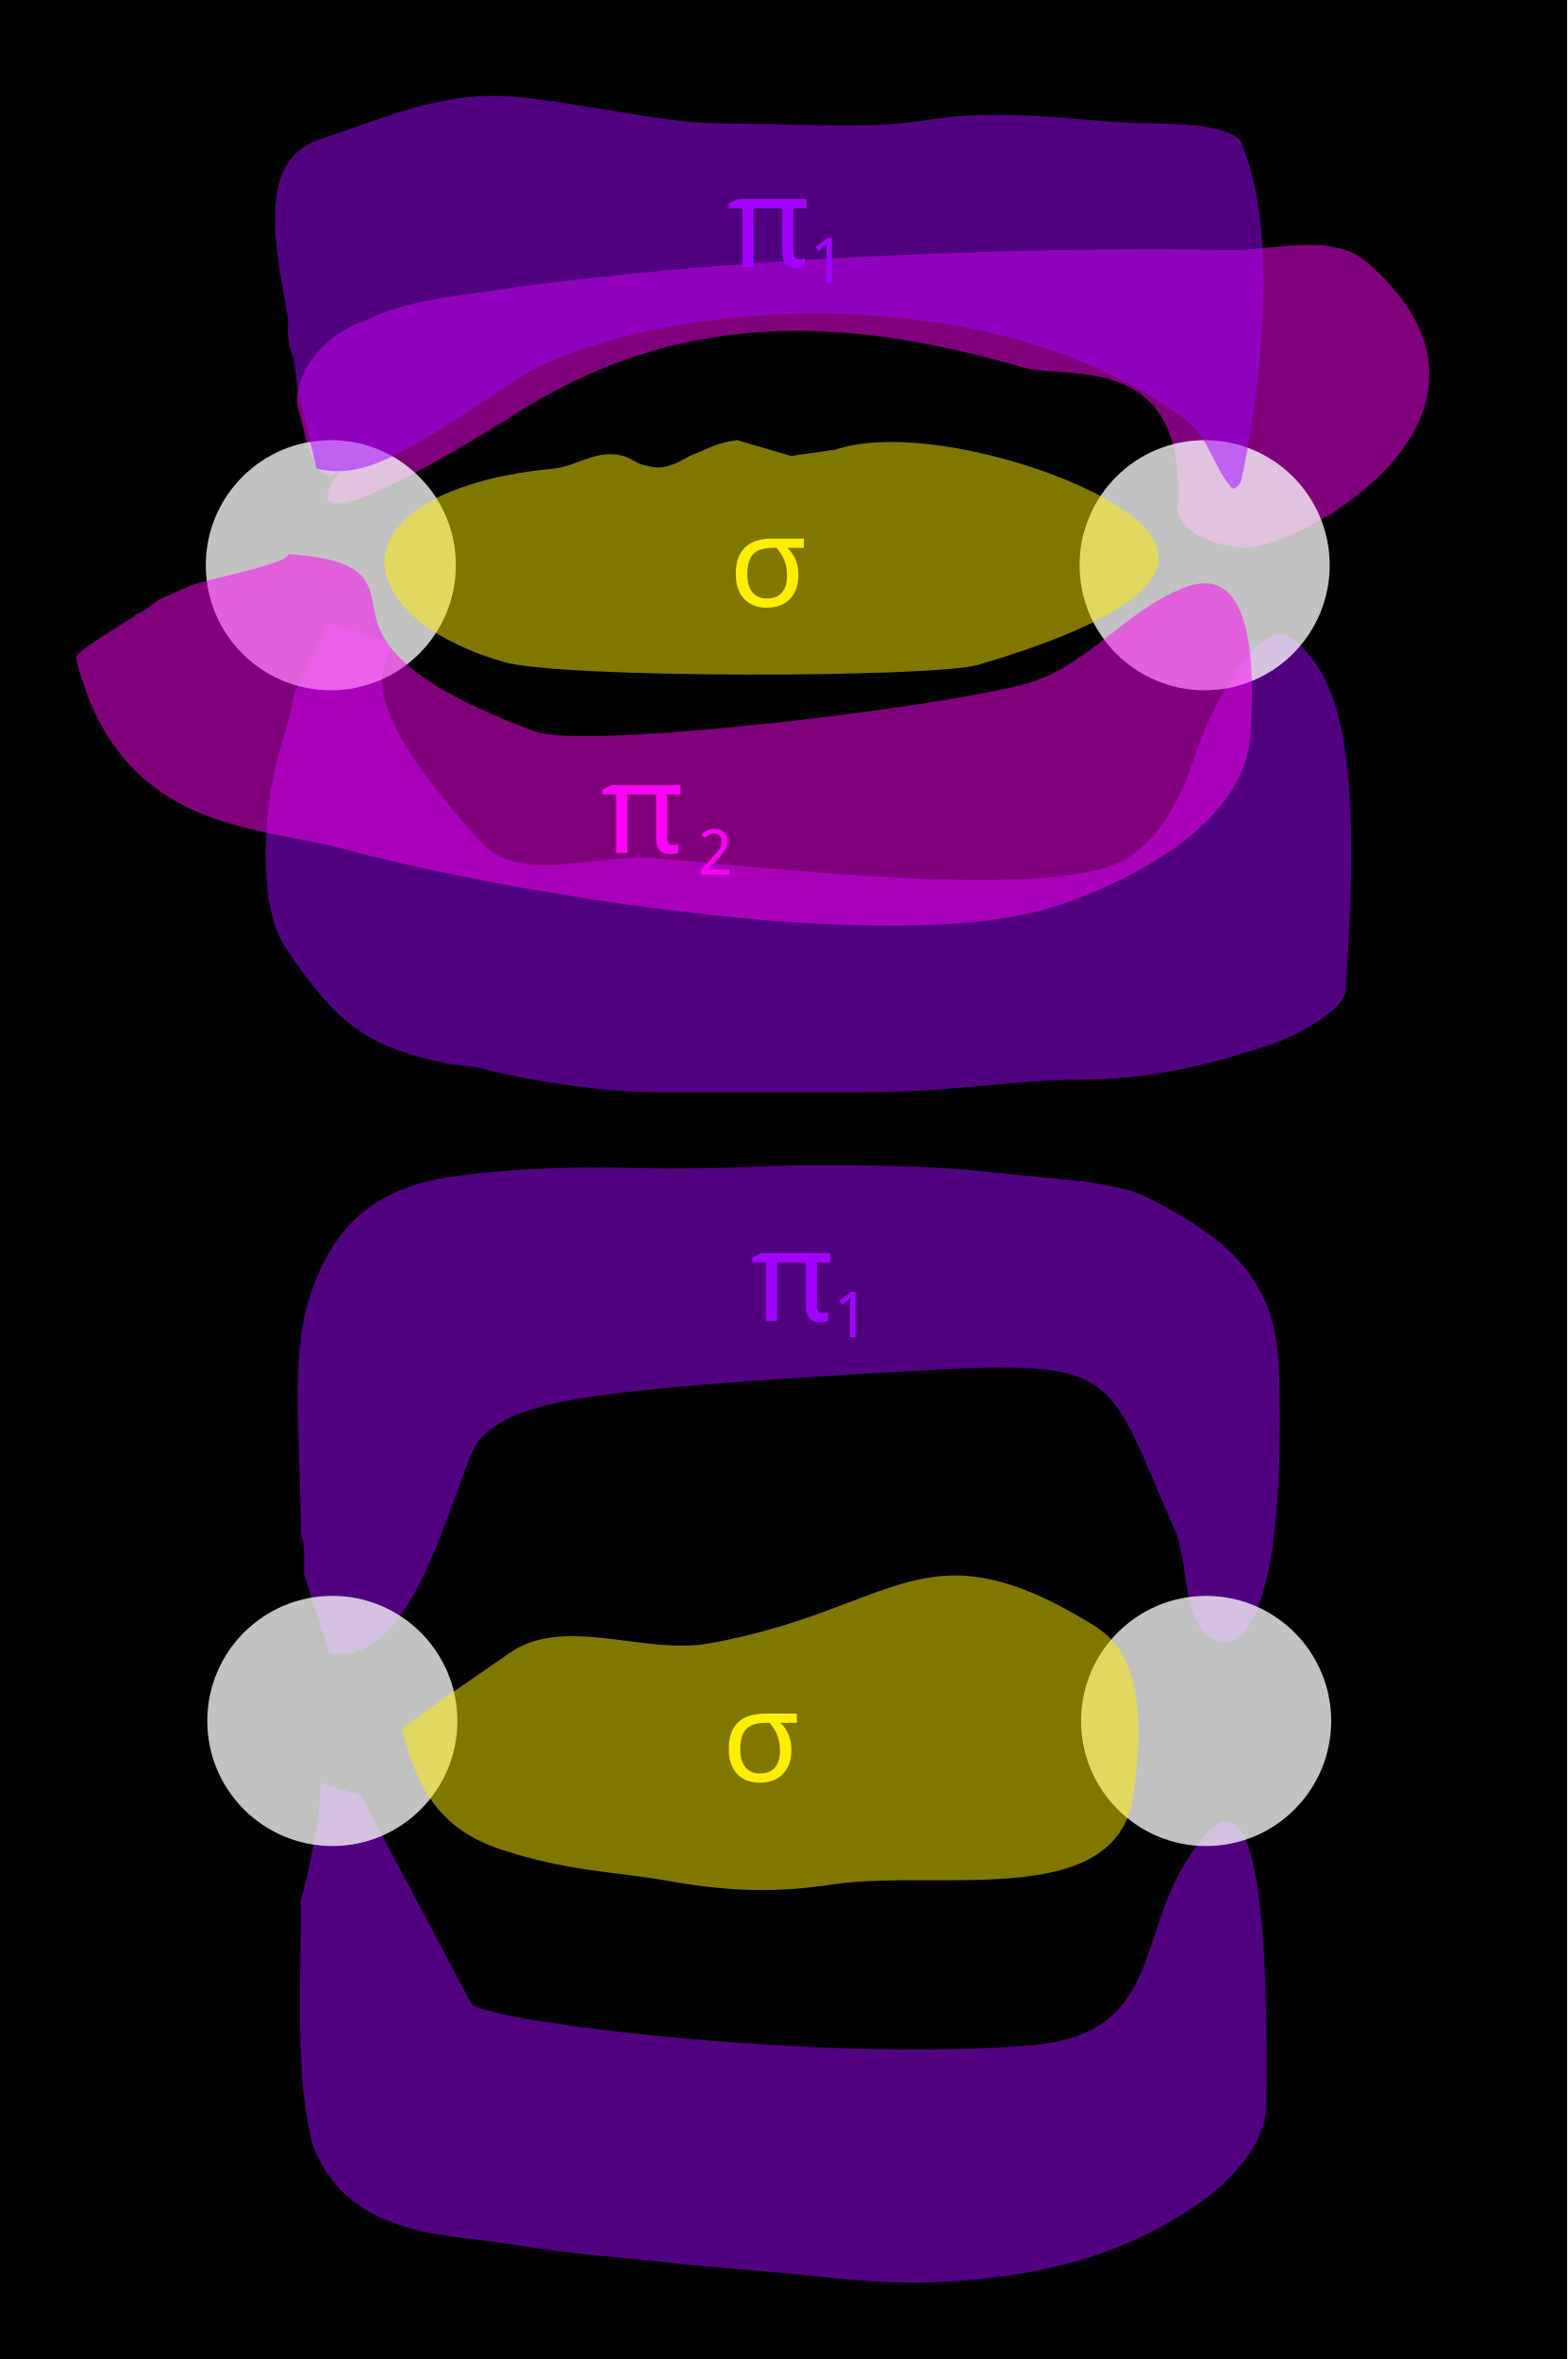
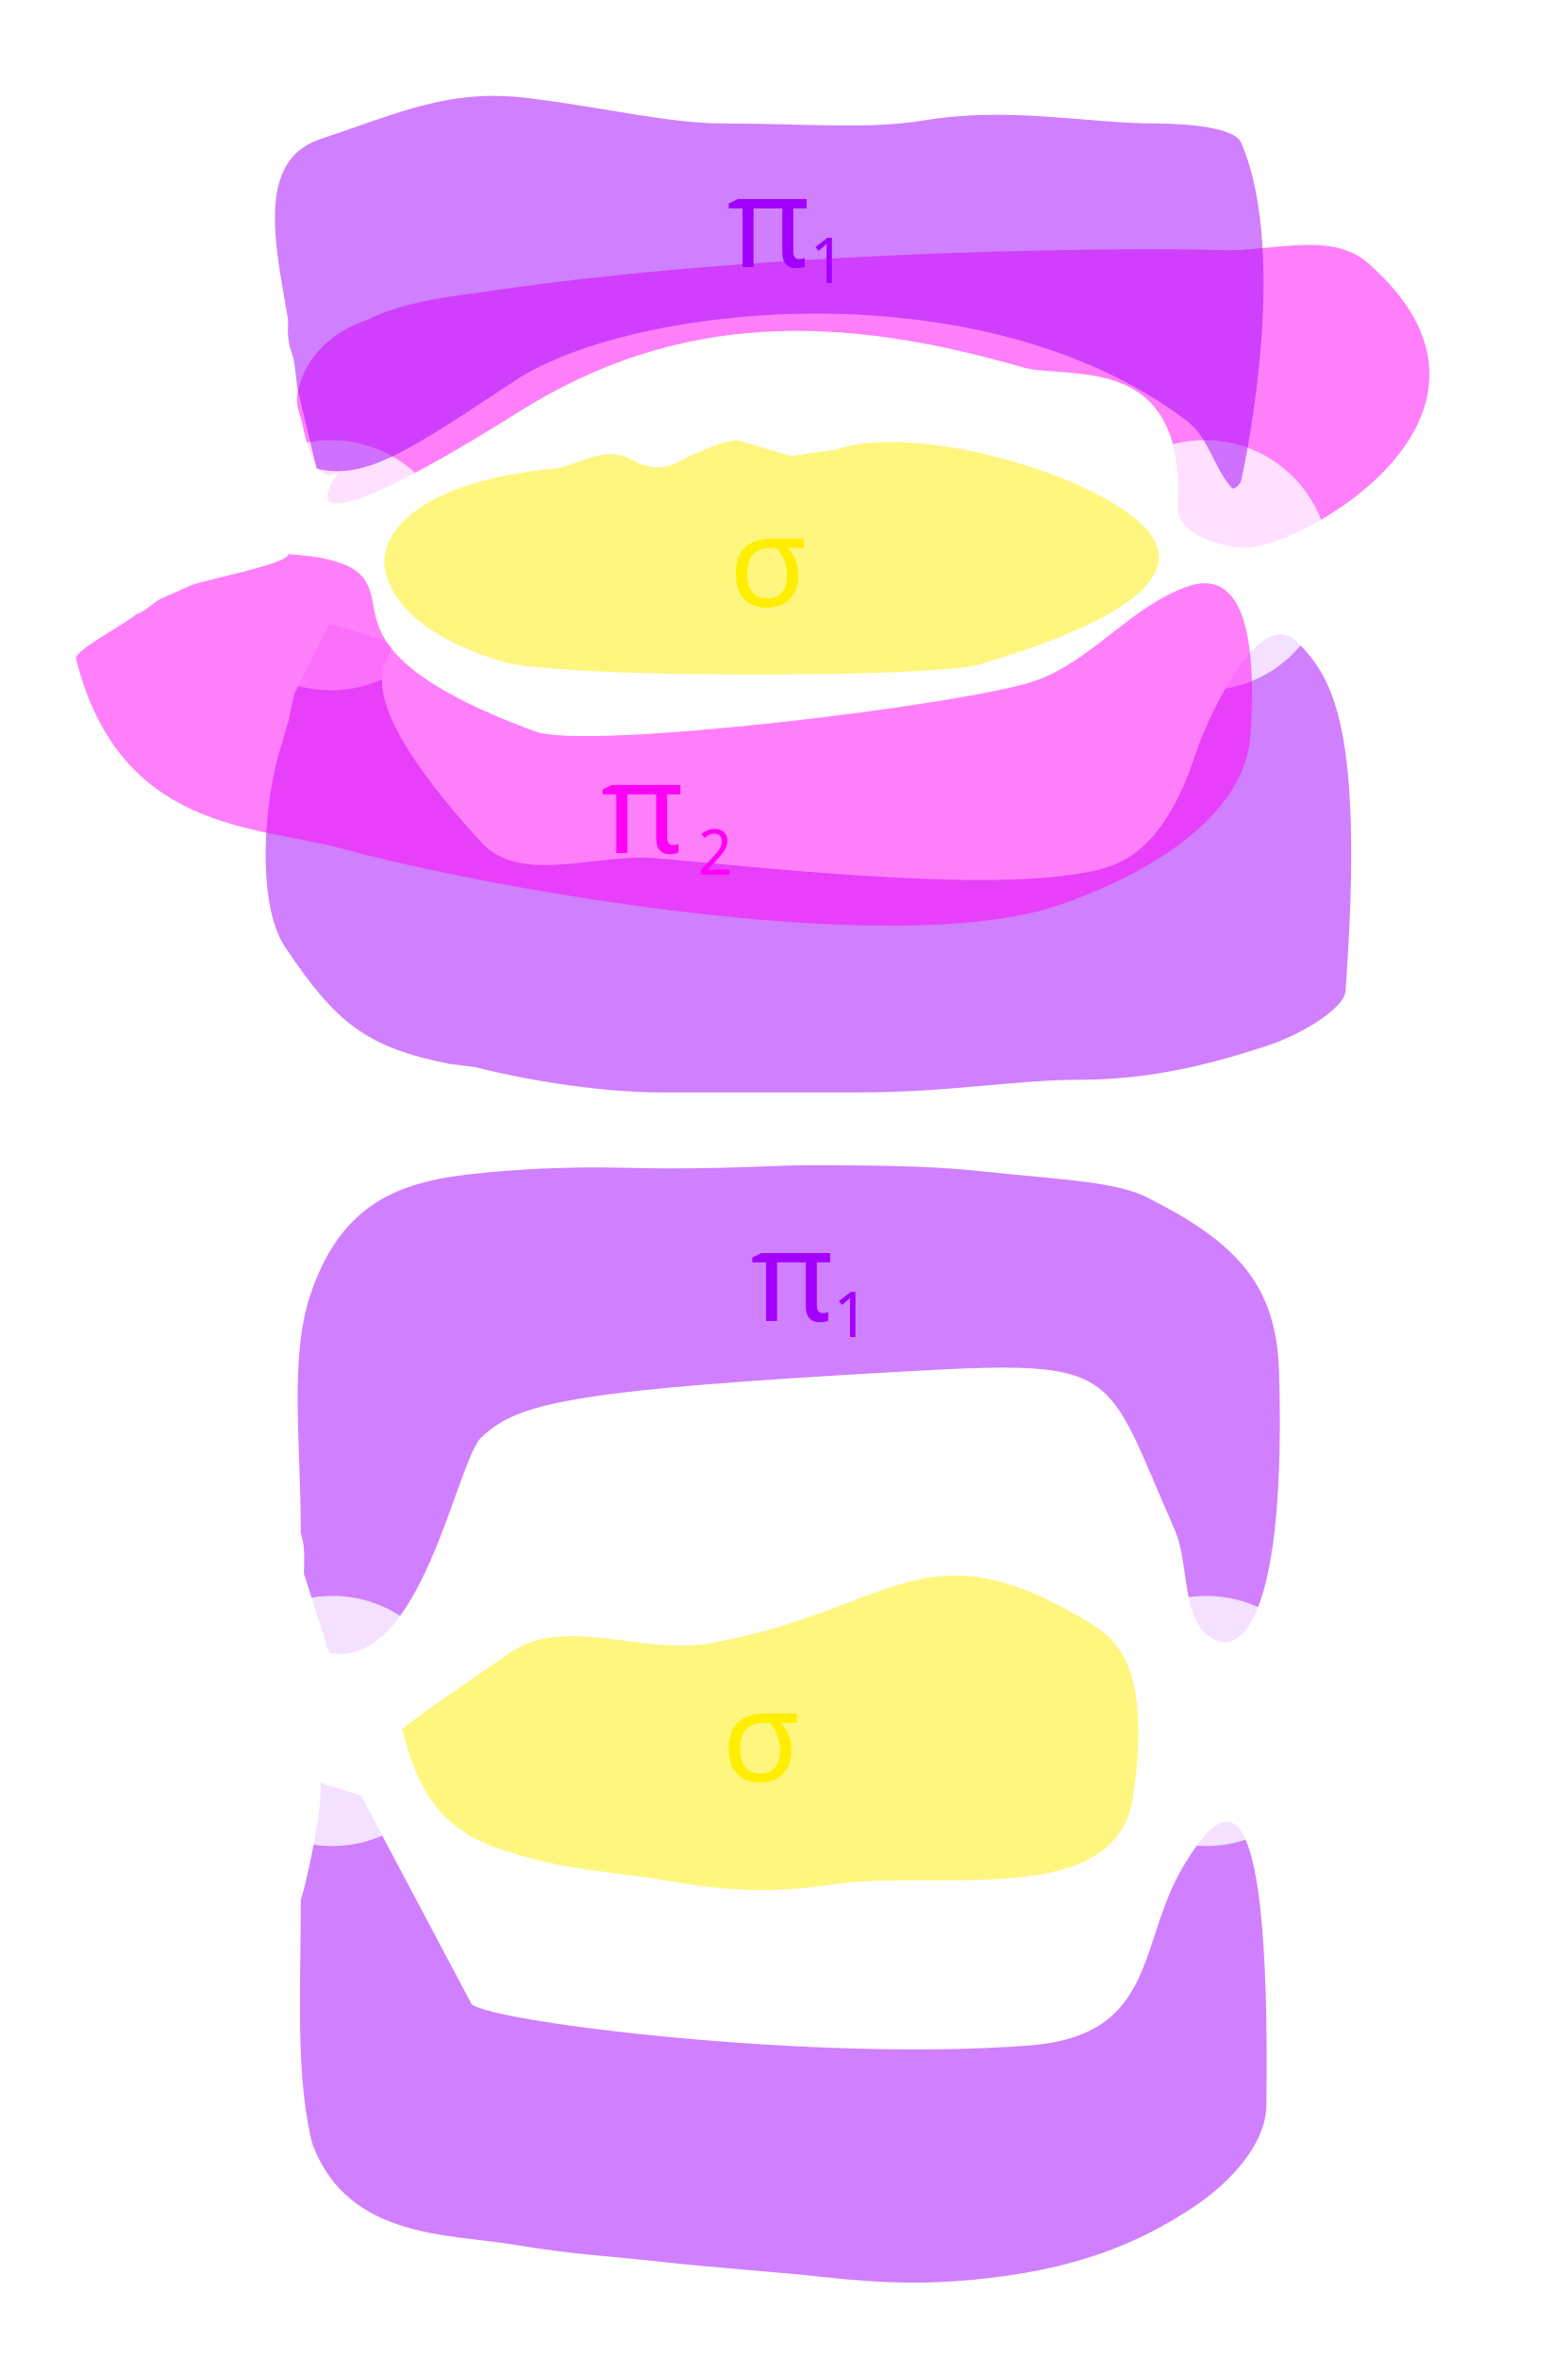
- <svg xmlns="http://www.w3.org/2000/svg" style="isolation:isolate" viewBox="0 0 495 745" width="495pt" height="745pt">
-   <defs>
-     <clipPath id="_clipPath_hW2z8kEh4lEZLLE1TLBYZ7GpX2dCM87l">
-       <rect width="495" height="745" />
-     </clipPath>
-   </defs>
-   <g clip-path="url(#_clipPath_hW2z8kEh4lEZLLE1TLBYZ7GpX2dCM87l)">
-     <rect width="495" height="745" style="fill:rgb(0,0,0)" />
-     <path d=" M 108 148 C 99.104 156.896 95.879 134.638 95 132 C 94.211 129.632 93.407 126.965 94 124 C 96.274 112.629 105.111 104.63 116 101 C 128.046 94.977 143.124 93.605 154 92 C 247.834 78.156 364.829 78.223 386 79 C 401.381 79.564 420.417 72.865 432 83 C 487.018 131.141 409.981 173.629 393 173 C 384.773 172.695 371.53 168.219 372 160 C 374.835 110.388 337.057 120.077 323 116 C 265.017 99.185 214.338 98.392 164 130 C 98.182 171.327 98.441 159.82 108 148 Z " fill="rgb(255,0,247)" fill-opacity="0.5" />
-     <path d=" M 104 197 C 104 197 93 219 93 219 C 88.819 237.118 94.205 217.317 91 228 C 90.303 230.324 89.667 232.667 89 235 C 83.135 252.595 80.968 285.452 90 299 C 106.242 323.363 115.861 330.772 142 336 C 142 336 150 337 150 337 C 170.377 342.094 192.153 345 209 345 C 235.486 345 253.517 345 271 345 C 300.395 345 320.565 341 341 341 C 364.196 341 383.876 335.708 401 330 C 411.103 326.632 424.602 318.486 425 313 C 431.099 228.834 420.604 213.899 410 203 C 396.884 189.519 379.61 231.968 378 237 C 366.637 272.51 350.885 274.186 340 276 C 306.842 281.526 237.375 273.61 207 271 C 188.659 269.424 164.413 279.595 152 266 C 85.892 193.596 153.082 211.01 104 197 Z " fill="rgb(162,0,255)" fill-opacity="0.5" />
-     <path d=" M 104 522 C 104 522 96 497 96 497 C 96 494.333 96.205 491.659 96 489 C 95.87 487.305 95.333 485.667 95 484 C 95 455.202 91.408 428.777 98 409 C 109.028 375.915 131.473 372.127 157 370 C 182.778 367.852 197.148 369 211 369 C 234.044 369 244.923 368 256 368 C 282.617 368 297.463 368.496 311 370 C 331.597 372.289 351.824 372.912 362 378 C 390.419 392.209 403.171 405.642 404 433 C 406.293 508.685 392.812 522.029 384 518 C 372.681 512.826 376.027 494.385 371 483 C 348.773 432.661 354.752 429.292 288 433 C 181.791 438.901 163.652 442.696 152 454 C 144.044 461.718 133.046 527.674 104 522 Z " fill="rgb(162,0,255)" fill-opacity="0.5" />
-     <path d=" M 101 563 C 102.518 567.554 97.264 593.208 95 600 C 95 626.203 93.679 649.075 97 669 C 97.359 671.155 98.253 676.132 99 678 C 110.638 707.096 141.565 705.428 163 709 C 181.173 712.029 193.723 712.636 206 714 C 229.61 716.623 244.474 717.386 259 719 C 281.121 721.458 293.927 721.188 307 720 C 339.135 717.079 359.629 708.581 377 697 C 389.052 688.966 399.844 676.876 400 665 C 401.475 552.917 385.291 570.402 374 589 C 359.118 613.511 365.993 642.847 325 646 C 258.27 651.133 156.976 638.954 149 633 C 149 633 114 567 114 567 L 101 563 Z " fill="rgb(162,0,255)" fill-opacity="0.5" />
-     <circle cx="104.5" cy="178.5" r="39.5" fill="rgb(255,255,255)" fill-opacity="0.76" />
-     <circle cx="380.5" cy="178.5" r="39.5" fill="rgb(255,255,255)" fill-opacity="0.76" />
-     <circle cx="104.973" cy="543.5" r="39.5" fill="rgb(255,255,255)" fill-opacity="0.76" />
-     <circle cx="380.973" cy="543.5" r="39.5" fill="rgb(255,255,255)" fill-opacity="0.76" />
-     <path d=" M 249.842 144 C 249.842 144 232.842 139 232.842 139 C 226.645 139.775 224.512 141.332 217.842 144 C 209.614 148.937 206.827 147.597 203.842 147 C 201.189 146.469 199.336 144.713 196.842 144 C 188.629 141.653 182.141 147.294 174.842 148 C 131.499 152.194 118.737 168.994 121.842 181 C 125.714 195.974 144.024 204.568 158.842 209 C 176.91 214.403 295.203 214.012 308.842 210 C 388.482 186.576 364.812 167.915 354.842 161 C 335.081 147.295 287.817 134.008 263.842 142 L 249.842 144 Z " fill="rgb(255,238,0)" fill-opacity="0.5" />
-     <path d=" M 127 546 C 131.603 564.414 138.592 577.531 158 584 C 179.497 591.166 195.289 591.143 211 594 C 235.757 598.501 250.482 596.931 264 595 C 296.586 590.345 352.773 603.587 358 567 C 363.464 528.749 353.832 518.405 345 513 C 291.282 480.127 283.431 508.356 224 519 C 203.306 522.706 178.286 510.033 161 522 L 135 540 L 127 546 Z " fill="rgb(255,238,0)" fill-opacity="0.5" />
-     <path d=" M 252.192 181.691 L 252.192 181.691 L 252.192 181.691 Q 252.192 184.738 250.991 187.072 L 250.991 187.072 L 250.991 187.072 Q 249.789 189.406 247.534 190.666 L 247.534 190.666 L 247.534 190.666 Q 245.278 191.925 242.231 191.925 L 242.231 191.925 L 242.231 191.925 Q 237.602 191.925 235.004 189.103 L 235.004 189.103 L 235.004 189.103 Q 232.407 186.281 232.407 181.3 L 232.407 181.3 L 232.407 181.3 Q 232.407 170.089 244.047 170.089 L 244.047 170.089 L 253.91 170.089 L 253.91 173.019 L 248.715 173.019 L 248.715 173.019 Q 252.192 176.281 252.192 181.691 Z  M 236.039 181.3 L 236.039 181.3 L 236.039 181.3 Q 236.039 185.07 237.651 187.043 L 237.651 187.043 L 237.651 187.043 Q 239.262 189.015 242.328 189.015 L 242.328 189.015 L 242.328 189.015 Q 245.356 189.015 246.977 187.14 L 246.977 187.14 L 246.977 187.14 Q 248.598 185.265 248.598 181.769 L 248.598 181.769 L 248.598 181.769 Q 248.598 176.671 245.278 173.019 L 245.278 173.019 L 244.047 173.019 L 244.047 173.019 Q 239.789 173.019 237.914 175.002 L 237.914 175.002 L 237.914 175.002 Q 236.039 176.984 236.039 181.3 Z " fill="rgb(255,238,0)" />
-     <path d=" M 249.973 552.766 L 249.973 552.766 L 249.973 552.766 Q 249.973 555.813 248.772 558.146 L 248.772 558.146 L 248.772 558.146 Q 247.571 560.48 245.315 561.74 L 245.315 561.74 L 245.315 561.74 Q 243.059 563 240.012 563 L 240.012 563 L 240.012 563 Q 235.383 563 232.785 560.178 L 232.785 560.178 L 232.785 560.178 Q 230.188 557.355 230.188 552.375 L 230.188 552.375 L 230.188 552.375 Q 230.188 541.164 241.828 541.164 L 241.828 541.164 L 251.692 541.164 L 251.692 544.094 L 246.496 544.094 L 246.496 544.094 Q 249.973 547.355 249.973 552.766 Z  M 233.821 552.375 L 233.821 552.375 L 233.821 552.375 Q 233.821 556.145 235.432 558.117 L 235.432 558.117 L 235.432 558.117 Q 237.043 560.09 240.11 560.09 L 240.11 560.09 L 240.11 560.09 Q 243.137 560.09 244.758 558.215 L 244.758 558.215 L 244.758 558.215 Q 246.379 556.34 246.379 552.844 L 246.379 552.844 L 246.379 552.844 Q 246.379 547.746 243.059 544.094 L 243.059 544.094 L 241.828 544.094 L 241.828 544.094 Q 237.571 544.094 235.696 546.076 L 235.696 546.076 L 235.696 546.076 Q 233.821 548.059 233.821 552.375 Z " fill="rgb(255,238,0)" />
-     <path d=" M 100 148 C 100 148 94 123 94 123 C 93.558 120.349 93.442 117.651 93 115 C 92.165 109.989 91.556 111.559 91 106 C 90.834 104.342 91 102.667 91 101 C 87.306 78.839 80.353 50.882 101 44 C 126.371 35.543 141.995 27.874 167 31 C 192.689 34.211 211.109 39 229 39 C 254.902 39 274.12 40.98 292 38 C 318.701 33.55 343.868 39 365 39 C 375.453 39 389.99 40.352 392 45 C 408 82 392 152 392 152 C 391.534 153.108 389.801 154.896 389 154 C 383.39 147.73 381.703 138.085 375 133 C 309.737 83.49 199.084 96.32 163 120 C 131 141 116 152 100 148 Z " fill="rgb(162,0,255)" fill-opacity="0.5" />
-     <path d=" M 91 175 C 91.743 177.97 64.571 183.041 60 185 C 60 185 51 189 51 189 C 47.705 190.647 46.536 192.821 43 194 C 40.462 196.538 23.364 205.456 24 208 C 37.741 262.965 81.188 260.675 108 268 C 155.307 280.924 282.139 303.389 334 286 C 359.747 277.367 393.233 259.098 395 232 C 398.542 177.684 380.715 182.849 373 186 C 356.22 192.854 344.106 209.006 327 215 C 305.433 222.557 185.566 237.122 169 231 C 114.352 210.804 119.854 195.767 117 187 C 115.154 181.33 111.667 176.333 91 175 Z " fill="rgb(255,0,247)" fill-opacity="0.5" />
-     <path d=" M 252.414 81.824 L 252.414 81.824 L 252.414 81.824 Q 253.45 81.824 254.172 81.434 L 254.172 81.434 L 254.172 84.188 L 254.172 84.188 Q 253.215 84.695 251.535 84.695 L 251.535 84.695 L 251.535 84.695 Q 247.102 84.695 247.102 79.578 L 247.102 79.578 L 247.102 65.789 L 238.02 65.789 L 238.02 84.305 L 234.543 84.305 L 234.543 65.789 L 230.188 65.789 L 230.188 64.266 L 233.059 62.86 L 254.778 62.86 L 254.778 65.789 L 250.578 65.789 L 250.578 79.344 L 250.578 79.344 Q 250.578 81.824 252.414 81.824 Z  M 262.777 75.105 L 262.777 89.382 L 261.059 89.382 L 261.059 80.466 L 261.059 80.466 Q 261.059 80.047 261.064 79.568 L 261.064 79.568 L 261.064 79.568 Q 261.068 79.089 261.083 78.616 L 261.083 78.616 L 261.083 78.616 Q 261.098 78.142 261.112 77.708 L 261.112 77.708 L 261.112 77.708 Q 261.127 77.273 261.137 76.941 L 261.137 76.941 L 261.137 76.941 Q 260.971 77.117 260.844 77.244 L 260.844 77.244 L 260.844 77.244 Q 260.717 77.371 260.585 77.488 L 260.585 77.488 L 260.585 77.488 Q 260.453 77.605 260.307 77.737 L 260.307 77.737 L 260.307 77.737 Q 260.16 77.869 259.955 78.045 L 259.955 78.045 L 258.51 79.226 L 257.572 78.025 L 261.313 75.105 L 262.777 75.105 Z " fill-rule="evenodd" fill="rgb(162,0,255)" />
-     <path d=" M 259.842 414.703 L 259.842 414.703 L 259.842 414.703 Q 260.877 414.703 261.6 414.313 L 261.6 414.313 L 261.6 417.067 L 261.6 417.067 Q 260.643 417.574 258.963 417.574 L 258.963 417.574 L 258.963 417.574 Q 254.53 417.574 254.53 412.457 L 254.53 412.457 L 254.53 398.668 L 245.448 398.668 L 245.448 417.184 L 241.971 417.184 L 241.971 398.668 L 237.616 398.668 L 237.616 397.145 L 240.487 395.739 L 262.206 395.739 L 262.206 398.668 L 258.006 398.668 L 258.006 412.223 L 258.006 412.223 Q 258.006 414.703 259.842 414.703 Z  M 270.205 407.984 L 270.205 422.261 L 268.487 422.261 L 268.487 413.345 L 268.487 413.345 Q 268.487 412.926 268.491 412.447 L 268.491 412.447 L 268.491 412.447 Q 268.496 411.968 268.511 411.495 L 268.511 411.495 L 268.511 411.495 Q 268.526 411.021 268.54 410.587 L 268.54 410.587 L 268.54 410.587 Q 268.555 410.152 268.565 409.82 L 268.565 409.82 L 268.565 409.82 Q 268.399 409.996 268.272 410.123 L 268.272 410.123 L 268.272 410.123 Q 268.145 410.25 268.013 410.367 L 268.013 410.367 L 268.013 410.367 Q 267.881 410.484 267.735 410.616 L 267.735 410.616 L 267.735 410.616 Q 267.588 410.748 267.383 410.924 L 267.383 410.924 L 265.938 412.105 L 265 410.904 L 268.74 407.984 L 270.205 407.984 Z " fill-rule="evenodd" fill="rgb(162,0,255)" />
-     <path d=" M 230.34 274.638 L 230.34 276.259 L 221.434 276.259 L 221.434 274.735 L 224.852 271.015 L 224.852 271.015 Q 225.584 270.224 226.16 269.569 L 226.16 269.569 L 226.16 269.569 Q 226.736 268.915 227.142 268.29 L 227.142 268.29 L 227.142 268.29 Q 227.547 267.665 227.762 267.035 L 227.762 267.035 L 227.762 267.035 Q 227.977 266.405 227.977 265.663 L 227.977 265.663 L 227.977 265.663 Q 227.977 265.087 227.811 264.647 L 227.811 264.647 L 227.811 264.647 Q 227.645 264.208 227.337 263.9 L 227.337 263.9 L 227.337 263.9 Q 227.029 263.593 226.609 263.437 L 226.609 263.437 L 226.609 263.437 Q 226.189 263.28 225.672 263.28 L 225.672 263.28 L 225.672 263.28 Q 224.744 263.28 223.997 263.656 L 223.997 263.656 L 223.997 263.656 Q 223.25 264.032 222.576 264.618 L 222.576 264.618 L 221.58 263.456 L 221.58 263.456 Q 221.971 263.104 222.42 262.797 L 222.42 262.797 L 222.42 262.797 Q 222.869 262.489 223.387 262.265 L 223.387 262.265 L 223.387 262.265 Q 223.904 262.04 224.48 261.908 L 224.48 261.908 L 224.48 261.908 Q 225.057 261.776 225.691 261.776 L 225.691 261.776 L 225.691 261.776 Q 226.629 261.776 227.386 262.04 L 227.386 262.04 L 227.386 262.04 Q 228.143 262.304 228.67 262.797 L 228.67 262.797 L 228.67 262.797 Q 229.197 263.29 229.485 263.998 L 229.485 263.998 L 229.485 263.998 Q 229.773 264.706 229.773 265.595 L 229.773 265.595 L 229.773 265.595 Q 229.773 266.425 229.515 267.177 L 229.515 267.177 L 229.515 267.177 Q 229.256 267.929 228.802 268.656 L 228.802 268.656 L 228.802 268.656 Q 228.348 269.384 227.718 270.116 L 227.718 270.116 L 227.718 270.116 Q 227.088 270.849 226.355 271.64 L 226.355 271.64 L 223.611 274.56 L 223.611 274.638 L 230.34 274.638 Z  M 212.557 266.886 L 212.557 266.886 L 212.557 266.886 Q 213.592 266.886 214.315 266.496 L 214.315 266.496 L 214.315 269.249 L 214.315 269.249 Q 213.357 269.757 211.678 269.757 L 211.678 269.757 L 211.678 269.757 Q 207.244 269.757 207.244 264.64 L 207.244 264.64 L 207.244 250.851 L 198.162 250.851 L 198.162 269.367 L 194.686 269.367 L 194.686 250.851 L 190.33 250.851 L 190.33 249.328 L 193.201 247.921 L 214.92 247.921 L 214.92 250.851 L 210.721 250.851 L 210.721 264.406 L 210.721 264.406 Q 210.721 266.886 212.557 266.886 Z " fill-rule="evenodd" fill="rgb(255,0,247)" />
-   </g>
+ <svg xmlns="http://www.w3.org/2000/svg" viewBox="0 0 495 745" height="500">
+   <path d=" M 108 148 C 99.104 156.896 95.879 134.638 95 132 C 94.211 129.632 93.407 126.965 94 124 C 96.274 112.629 105.111 104.63 116 101 C 128.046 94.977 143.124 93.605 154 92 C 247.834 78.156 364.829 78.223 386 79 C 401.381 79.564 420.417 72.865 432 83 C 487.018 131.141 409.981 173.629 393 173 C 384.773 172.695 371.53 168.219 372 160 C 374.835 110.388 337.057 120.077 323 116 C 265.017 99.185 214.338 98.392 164 130 C 98.182 171.327 98.441 159.82 108 148 Z " fill="rgb(255,0,247)" fill-opacity="0.5" />
+   <path d=" M 104 197 C 104 197 93 219 93 219 C 88.819 237.118 94.205 217.317 91 228 C 90.303 230.324 89.667 232.667 89 235 C 83.135 252.595 80.968 285.452 90 299 C 106.242 323.363 115.861 330.772 142 336 C 142 336 150 337 150 337 C 170.377 342.094 192.153 345 209 345 C 235.486 345 253.517 345 271 345 C 300.395 345 320.565 341 341 341 C 364.196 341 383.876 335.708 401 330 C 411.103 326.632 424.602 318.486 425 313 C 431.099 228.834 420.604 213.899 410 203 C 396.884 189.519 379.61 231.968 378 237 C 366.637 272.51 350.885 274.186 340 276 C 306.842 281.526 237.375 273.61 207 271 C 188.659 269.424 164.413 279.595 152 266 C 85.892 193.596 153.082 211.01 104 197 Z " fill="rgb(162,0,255)" fill-opacity="0.5" />
+   <path d=" M 104 522 C 104 522 96 497 96 497 C 96 494.333 96.205 491.659 96 489 C 95.87 487.305 95.333 485.667 95 484 C 95 455.202 91.408 428.777 98 409 C 109.028 375.915 131.473 372.127 157 370 C 182.778 367.852 197.148 369 211 369 C 234.044 369 244.923 368 256 368 C 282.617 368 297.463 368.496 311 370 C 331.597 372.289 351.824 372.912 362 378 C 390.419 392.209 403.171 405.642 404 433 C 406.293 508.685 392.812 522.029 384 518 C 372.681 512.826 376.027 494.385 371 483 C 348.773 432.661 354.752 429.292 288 433 C 181.791 438.901 163.652 442.696 152 454 C 144.044 461.718 133.046 527.674 104 522 Z " fill="rgb(162,0,255)" fill-opacity="0.5" />
+   <path d=" M 101 563 C 102.518 567.554 97.264 593.208 95 600 C 95 626.203 93.679 649.075 97 669 C 97.359 671.155 98.253 676.132 99 678 C 110.638 707.096 141.565 705.428 163 709 C 181.173 712.029 193.723 712.636 206 714 C 229.61 716.623 244.474 717.386 259 719 C 281.121 721.458 293.927 721.188 307 720 C 339.135 717.079 359.629 708.581 377 697 C 389.052 688.966 399.844 676.876 400 665 C 401.475 552.917 385.291 570.402 374 589 C 359.118 613.511 365.993 642.847 325 646 C 258.27 651.133 156.976 638.954 149 633 C 149 633 114 567 114 567 L 101 563 Z " fill="rgb(162,0,255)" fill-opacity="0.5" />
+   <circle cx="104.5" cy="178.5" r="39.5" fill="rgb(255,255,255)" fill-opacity="0.76" />
+   <circle cx="380.5" cy="178.5" r="39.5" fill="rgb(255,255,255)" fill-opacity="0.76" />
+   <circle cx="104.973" cy="543.5" r="39.5" fill="rgb(255,255,255)" fill-opacity="0.76" />
+   <circle cx="380.973" cy="543.5" r="39.5" fill="rgb(255,255,255)" fill-opacity="0.76" />
+   <path d=" M 249.842 144 C 249.842 144 232.842 139 232.842 139 C 226.645 139.775 224.512 141.332 217.842 144 C 209.614 148.937 206.827 147.597 203.842 147 C 201.189 146.469 199.336 144.713 196.842 144 C 188.629 141.653 182.141 147.294 174.842 148 C 131.499 152.194 118.737 168.994 121.842 181 C 125.714 195.974 144.024 204.568 158.842 209 C 176.91 214.403 295.203 214.012 308.842 210 C 388.482 186.576 364.812 167.915 354.842 161 C 335.081 147.295 287.817 134.008 263.842 142 L 249.842 144 Z " fill="rgb(255,238,0)" fill-opacity="0.5" />
+   <path d=" M 127 546 C 131.603 564.414 138.592 577.531 158 584 C 179.497 591.166 195.289 591.143 211 594 C 235.757 598.501 250.482 596.931 264 595 C 296.586 590.345 352.773 603.587 358 567 C 363.464 528.749 353.832 518.405 345 513 C 291.282 480.127 283.431 508.356 224 519 C 203.306 522.706 178.286 510.033 161 522 L 135 540 L 127 546 Z " fill="rgb(255,238,0)" fill-opacity="0.5" />
+   <path d=" M 252.192 181.691 L 252.192 181.691 L 252.192 181.691 Q 252.192 184.738 250.991 187.072 L 250.991 187.072 L 250.991 187.072 Q 249.789 189.406 247.534 190.666 L 247.534 190.666 L 247.534 190.666 Q 245.278 191.925 242.231 191.925 L 242.231 191.925 L 242.231 191.925 Q 237.602 191.925 235.004 189.103 L 235.004 189.103 L 235.004 189.103 Q 232.407 186.281 232.407 181.3 L 232.407 181.3 L 232.407 181.3 Q 232.407 170.089 244.047 170.089 L 244.047 170.089 L 253.91 170.089 L 253.91 173.019 L 248.715 173.019 L 248.715 173.019 Q 252.192 176.281 252.192 181.691 Z  M 236.039 181.3 L 236.039 181.3 L 236.039 181.3 Q 236.039 185.07 237.651 187.043 L 237.651 187.043 L 237.651 187.043 Q 239.262 189.015 242.328 189.015 L 242.328 189.015 L 242.328 189.015 Q 245.356 189.015 246.977 187.14 L 246.977 187.14 L 246.977 187.14 Q 248.598 185.265 248.598 181.769 L 248.598 181.769 L 248.598 181.769 Q 248.598 176.671 245.278 173.019 L 245.278 173.019 L 244.047 173.019 L 244.047 173.019 Q 239.789 173.019 237.914 175.002 L 237.914 175.002 L 237.914 175.002 Q 236.039 176.984 236.039 181.3 Z " fill="rgb(255,238,0)" />
+   <path d=" M 249.973 552.766 L 249.973 552.766 L 249.973 552.766 Q 249.973 555.813 248.772 558.146 L 248.772 558.146 L 248.772 558.146 Q 247.571 560.48 245.315 561.74 L 245.315 561.74 L 245.315 561.74 Q 243.059 563 240.012 563 L 240.012 563 L 240.012 563 Q 235.383 563 232.785 560.178 L 232.785 560.178 L 232.785 560.178 Q 230.188 557.355 230.188 552.375 L 230.188 552.375 L 230.188 552.375 Q 230.188 541.164 241.828 541.164 L 241.828 541.164 L 251.692 541.164 L 251.692 544.094 L 246.496 544.094 L 246.496 544.094 Q 249.973 547.355 249.973 552.766 Z  M 233.821 552.375 L 233.821 552.375 L 233.821 552.375 Q 233.821 556.145 235.432 558.117 L 235.432 558.117 L 235.432 558.117 Q 237.043 560.09 240.11 560.09 L 240.11 560.09 L 240.11 560.09 Q 243.137 560.09 244.758 558.215 L 244.758 558.215 L 244.758 558.215 Q 246.379 556.34 246.379 552.844 L 246.379 552.844 L 246.379 552.844 Q 246.379 547.746 243.059 544.094 L 243.059 544.094 L 241.828 544.094 L 241.828 544.094 Q 237.571 544.094 235.696 546.076 L 235.696 546.076 L 235.696 546.076 Q 233.821 548.059 233.821 552.375 Z " fill="rgb(255,238,0)" />
+   <path d=" M 100 148 C 100 148 94 123 94 123 C 93.558 120.349 93.442 117.651 93 115 C 92.165 109.989 91.556 111.559 91 106 C 90.834 104.342 91 102.667 91 101 C 87.306 78.839 80.353 50.882 101 44 C 126.371 35.543 141.995 27.874 167 31 C 192.689 34.211 211.109 39 229 39 C 254.902 39 274.12 40.98 292 38 C 318.701 33.55 343.868 39 365 39 C 375.453 39 389.99 40.352 392 45 C 408 82 392 152 392 152 C 391.534 153.108 389.801 154.896 389 154 C 383.39 147.73 381.703 138.085 375 133 C 309.737 83.49 199.084 96.32 163 120 C 131 141 116 152 100 148 Z " fill="rgb(162,0,255)" fill-opacity="0.5" />
+   <path d=" M 91 175 C 91.743 177.97 64.571 183.041 60 185 C 60 185 51 189 51 189 C 47.705 190.647 46.536 192.821 43 194 C 40.462 196.538 23.364 205.456 24 208 C 37.741 262.965 81.188 260.675 108 268 C 155.307 280.924 282.139 303.389 334 286 C 359.747 277.367 393.233 259.098 395 232 C 398.542 177.684 380.715 182.849 373 186 C 356.22 192.854 344.106 209.006 327 215 C 305.433 222.557 185.566 237.122 169 231 C 114.352 210.804 119.854 195.767 117 187 C 115.154 181.33 111.667 176.333 91 175 Z " fill="rgb(255,0,247)" fill-opacity="0.5" />
+   <path d=" M 252.414 81.824 L 252.414 81.824 L 252.414 81.824 Q 253.45 81.824 254.172 81.434 L 254.172 81.434 L 254.172 84.188 L 254.172 84.188 Q 253.215 84.695 251.535 84.695 L 251.535 84.695 L 251.535 84.695 Q 247.102 84.695 247.102 79.578 L 247.102 79.578 L 247.102 65.789 L 238.02 65.789 L 238.02 84.305 L 234.543 84.305 L 234.543 65.789 L 230.188 65.789 L 230.188 64.266 L 233.059 62.86 L 254.778 62.86 L 254.778 65.789 L 250.578 65.789 L 250.578 79.344 L 250.578 79.344 Q 250.578 81.824 252.414 81.824 Z  M 262.777 75.105 L 262.777 89.382 L 261.059 89.382 L 261.059 80.466 L 261.059 80.466 Q 261.059 80.047 261.064 79.568 L 261.064 79.568 L 261.064 79.568 Q 261.068 79.089 261.083 78.616 L 261.083 78.616 L 261.083 78.616 Q 261.098 78.142 261.112 77.708 L 261.112 77.708 L 261.112 77.708 Q 261.127 77.273 261.137 76.941 L 261.137 76.941 L 261.137 76.941 Q 260.971 77.117 260.844 77.244 L 260.844 77.244 L 260.844 77.244 Q 260.717 77.371 260.585 77.488 L 260.585 77.488 L 260.585 77.488 Q 260.453 77.605 260.307 77.737 L 260.307 77.737 L 260.307 77.737 Q 260.16 77.869 259.955 78.045 L 259.955 78.045 L 258.51 79.226 L 257.572 78.025 L 261.313 75.105 L 262.777 75.105 Z " fill-rule="evenodd" fill="rgb(162,0,255)" />
+   <path d=" M 259.842 414.703 L 259.842 414.703 L 259.842 414.703 Q 260.877 414.703 261.6 414.313 L 261.6 414.313 L 261.6 417.067 L 261.6 417.067 Q 260.643 417.574 258.963 417.574 L 258.963 417.574 L 258.963 417.574 Q 254.53 417.574 254.53 412.457 L 254.53 412.457 L 254.53 398.668 L 245.448 398.668 L 245.448 417.184 L 241.971 417.184 L 241.971 398.668 L 237.616 398.668 L 237.616 397.145 L 240.487 395.739 L 262.206 395.739 L 262.206 398.668 L 258.006 398.668 L 258.006 412.223 L 258.006 412.223 Q 258.006 414.703 259.842 414.703 Z  M 270.205 407.984 L 270.205 422.261 L 268.487 422.261 L 268.487 413.345 L 268.487 413.345 Q 268.487 412.926 268.491 412.447 L 268.491 412.447 L 268.491 412.447 Q 268.496 411.968 268.511 411.495 L 268.511 411.495 L 268.511 411.495 Q 268.526 411.021 268.54 410.587 L 268.54 410.587 L 268.54 410.587 Q 268.555 410.152 268.565 409.82 L 268.565 409.82 L 268.565 409.82 Q 268.399 409.996 268.272 410.123 L 268.272 410.123 L 268.272 410.123 Q 268.145 410.25 268.013 410.367 L 268.013 410.367 L 268.013 410.367 Q 267.881 410.484 267.735 410.616 L 267.735 410.616 L 267.735 410.616 Q 267.588 410.748 267.383 410.924 L 267.383 410.924 L 265.938 412.105 L 265 410.904 L 268.74 407.984 L 270.205 407.984 Z " fill-rule="evenodd" fill="rgb(162,0,255)" />
+   <path d=" M 230.34 274.638 L 230.34 276.259 L 221.434 276.259 L 221.434 274.735 L 224.852 271.015 L 224.852 271.015 Q 225.584 270.224 226.16 269.569 L 226.16 269.569 L 226.16 269.569 Q 226.736 268.915 227.142 268.29 L 227.142 268.29 L 227.142 268.29 Q 227.547 267.665 227.762 267.035 L 227.762 267.035 L 227.762 267.035 Q 227.977 266.405 227.977 265.663 L 227.977 265.663 L 227.977 265.663 Q 227.977 265.087 227.811 264.647 L 227.811 264.647 L 227.811 264.647 Q 227.645 264.208 227.337 263.9 L 227.337 263.9 L 227.337 263.9 Q 227.029 263.593 226.609 263.437 L 226.609 263.437 L 226.609 263.437 Q 226.189 263.28 225.672 263.28 L 225.672 263.28 L 225.672 263.28 Q 224.744 263.28 223.997 263.656 L 223.997 263.656 L 223.997 263.656 Q 223.25 264.032 222.576 264.618 L 222.576 264.618 L 221.58 263.456 L 221.58 263.456 Q 221.971 263.104 222.42 262.797 L 222.42 262.797 L 222.42 262.797 Q 222.869 262.489 223.387 262.265 L 223.387 262.265 L 223.387 262.265 Q 223.904 262.04 224.48 261.908 L 224.48 261.908 L 224.48 261.908 Q 225.057 261.776 225.691 261.776 L 225.691 261.776 L 225.691 261.776 Q 226.629 261.776 227.386 262.04 L 227.386 262.04 L 227.386 262.04 Q 228.143 262.304 228.67 262.797 L 228.67 262.797 L 228.67 262.797 Q 229.197 263.29 229.485 263.998 L 229.485 263.998 L 229.485 263.998 Q 229.773 264.706 229.773 265.595 L 229.773 265.595 L 229.773 265.595 Q 229.773 266.425 229.515 267.177 L 229.515 267.177 L 229.515 267.177 Q 229.256 267.929 228.802 268.656 L 228.802 268.656 L 228.802 268.656 Q 228.348 269.384 227.718 270.116 L 227.718 270.116 L 227.718 270.116 Q 227.088 270.849 226.355 271.64 L 226.355 271.64 L 223.611 274.56 L 223.611 274.638 L 230.34 274.638 Z  M 212.557 266.886 L 212.557 266.886 L 212.557 266.886 Q 213.592 266.886 214.315 266.496 L 214.315 266.496 L 214.315 269.249 L 214.315 269.249 Q 213.357 269.757 211.678 269.757 L 211.678 269.757 L 211.678 269.757 Q 207.244 269.757 207.244 264.64 L 207.244 264.64 L 207.244 250.851 L 198.162 250.851 L 198.162 269.367 L 194.686 269.367 L 194.686 250.851 L 190.33 250.851 L 190.33 249.328 L 193.201 247.921 L 214.92 247.921 L 214.92 250.851 L 210.721 250.851 L 210.721 264.406 L 210.721 264.406 Q 210.721 266.886 212.557 266.886 Z " fill-rule="evenodd" fill="rgb(255,0,247)" />
</svg>
